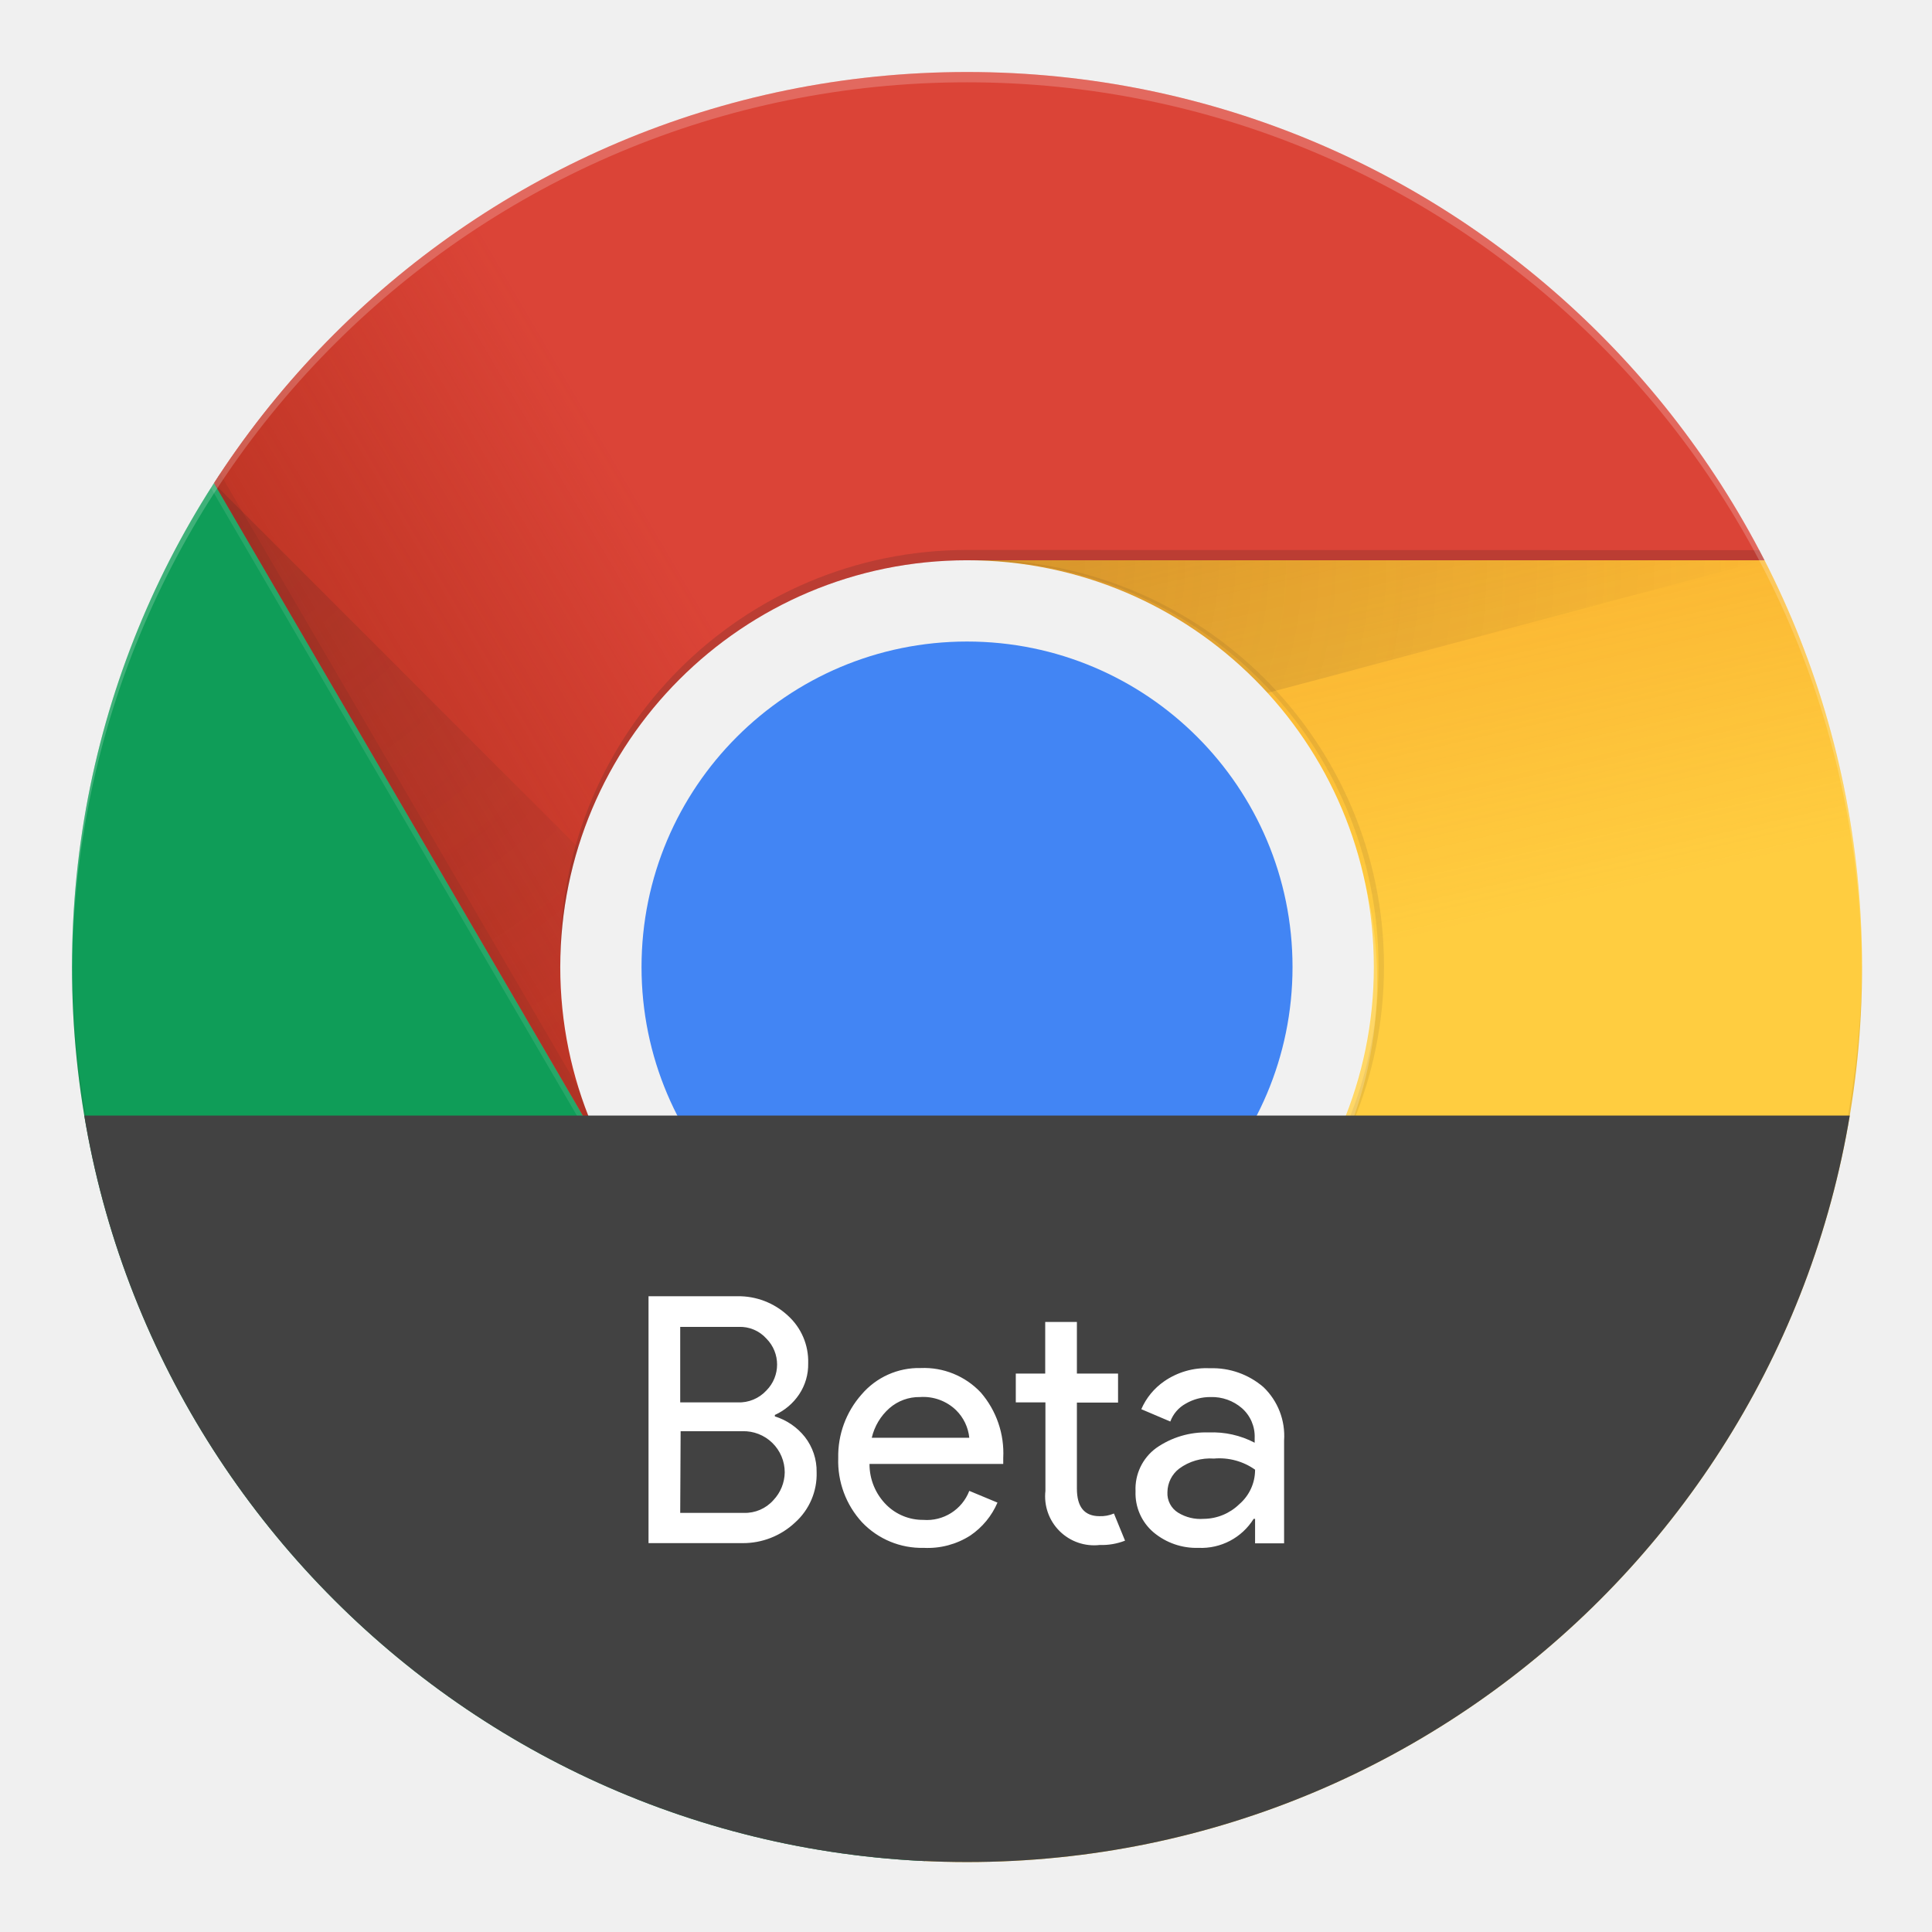
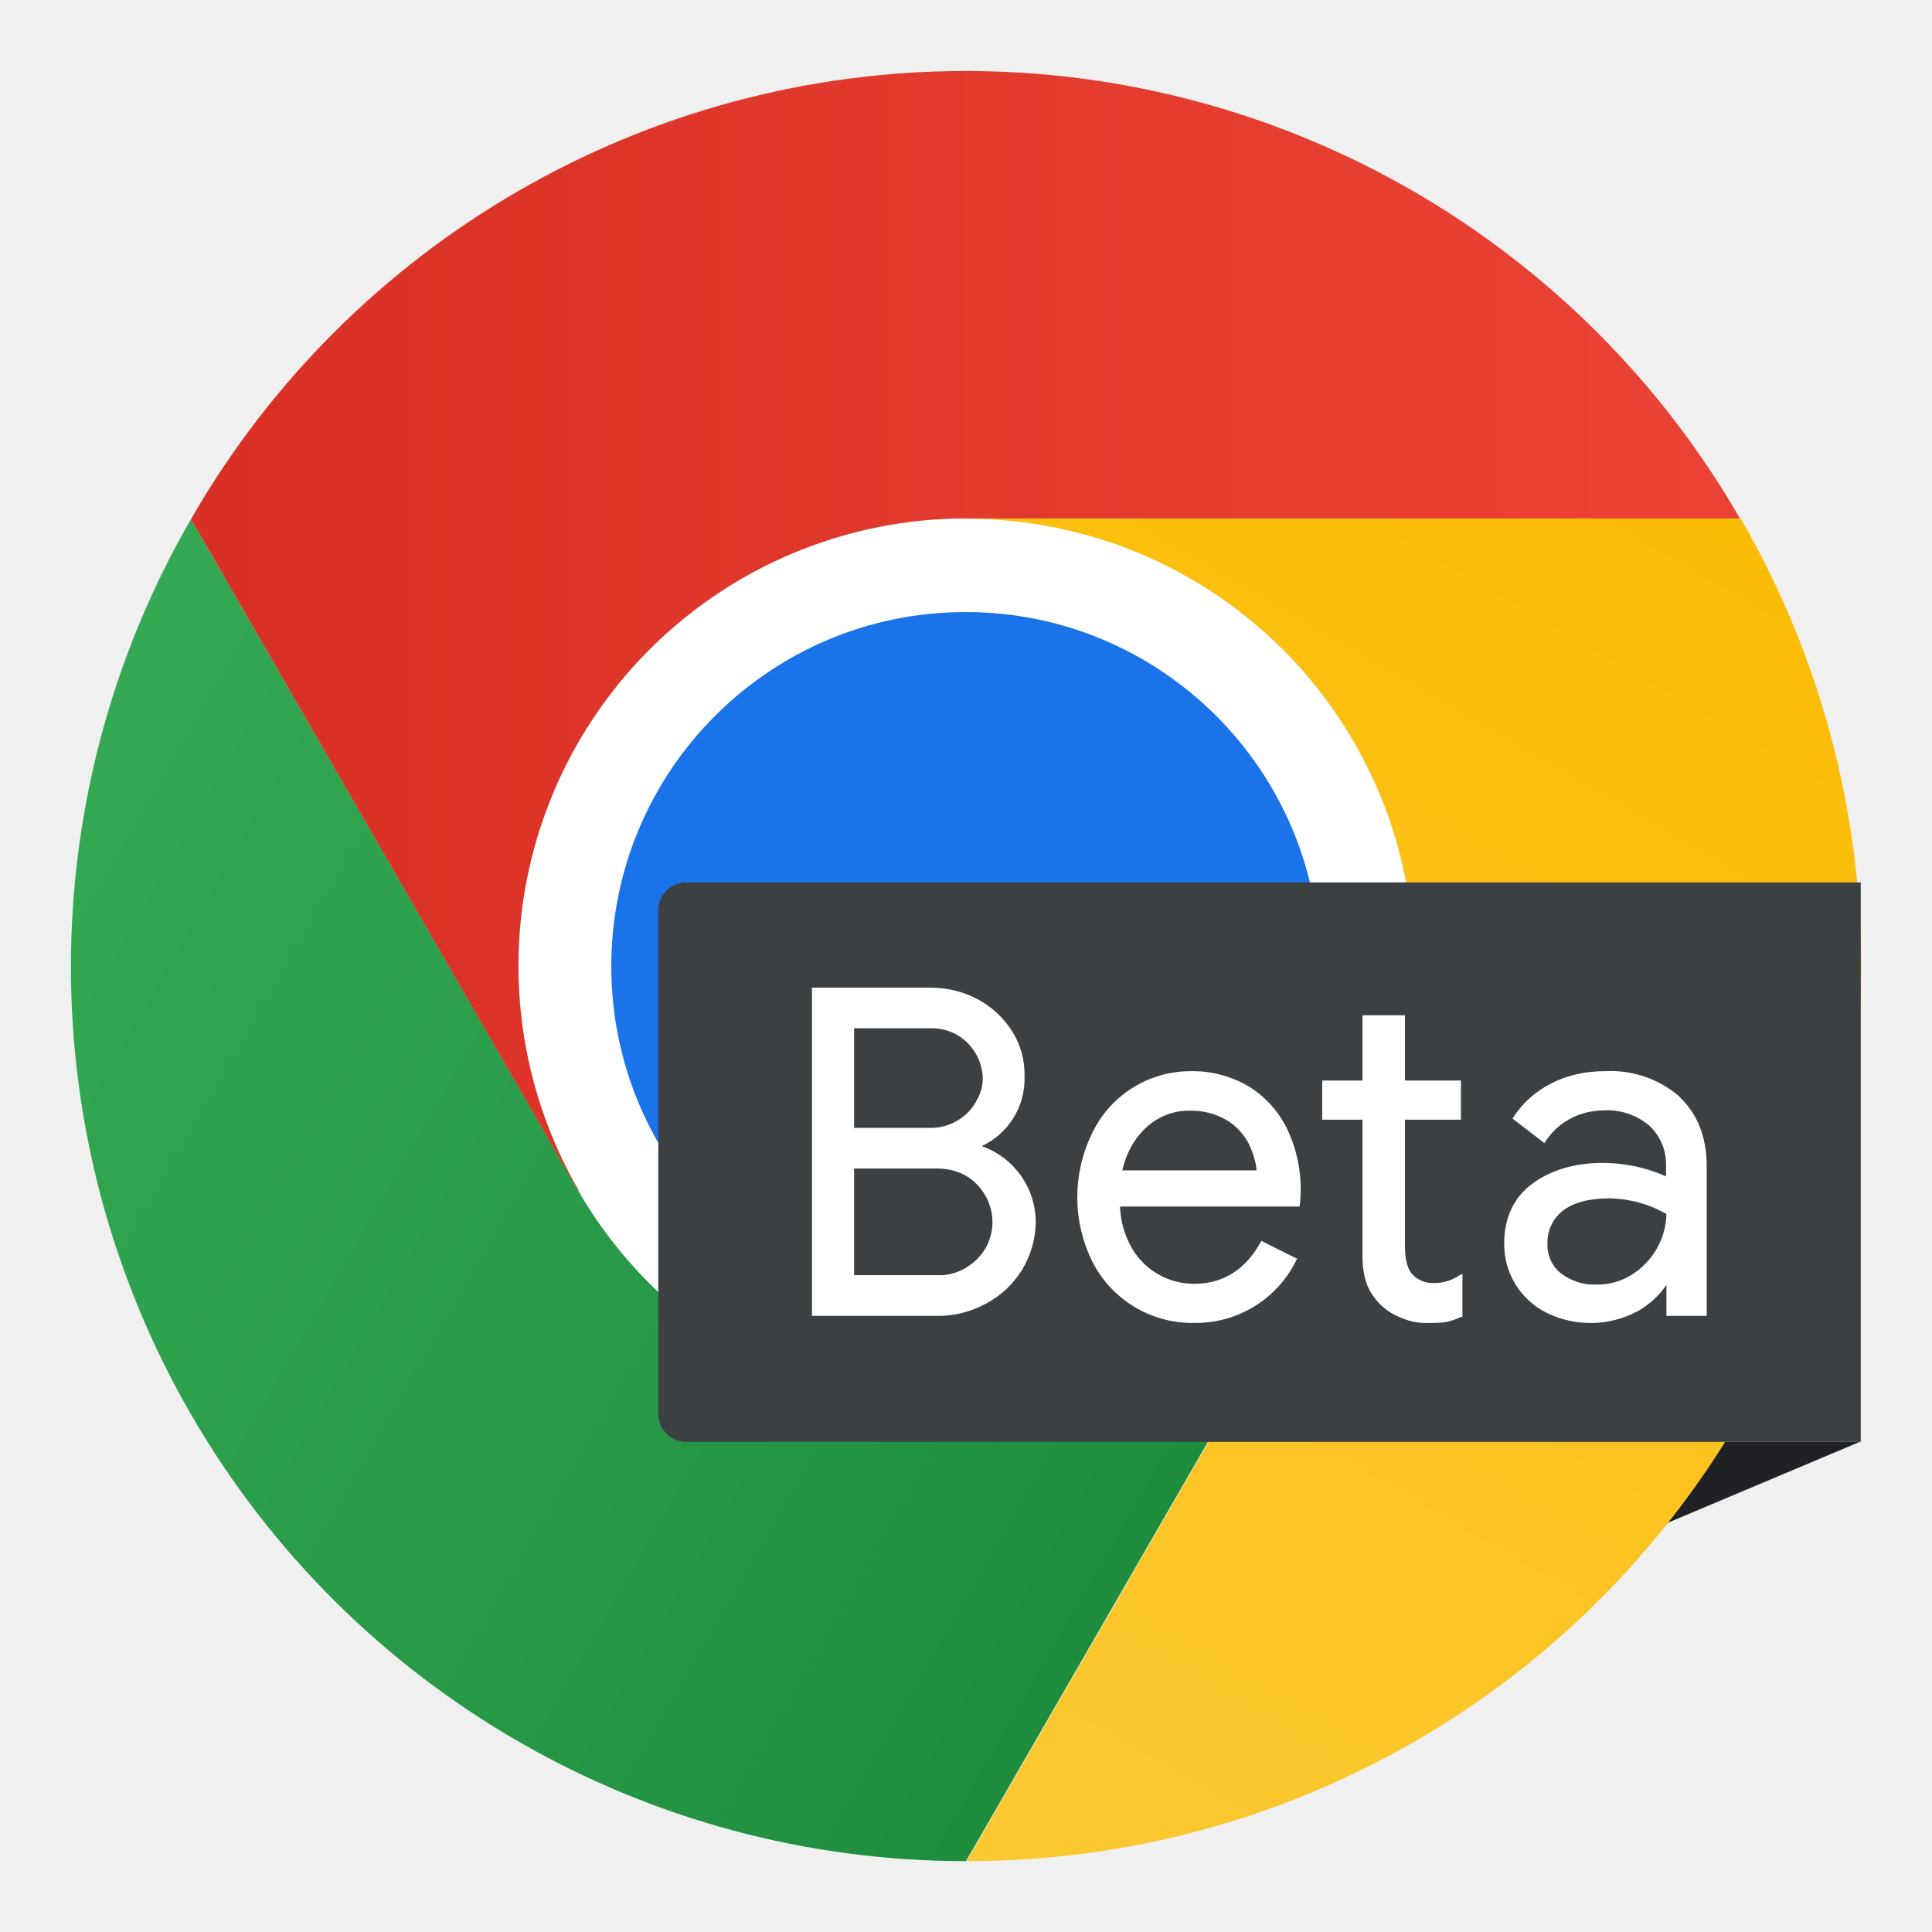
- <svg xmlns="http://www.w3.org/2000/svg" xmlns:xlink="http://www.w3.org/1999/xlink" viewBox="0 0 9390 9390">
-   <defs>
-     <path id="g" fill="url(#a)" d="M350 9050h4141l1922-1922V5689H2988L350 1165z" />
-     <path id="f" fill="url(#b)" d="M1041 350v5339h1947l1712-2966h4350V350z" />
-     <path id="i" fill="url(#c)" d="M4700 2723l1713 2966-1922 3361h4559V2723z" />
-   </defs>
-   <linearGradient id="b" x1="1400" x2="4000" y1="3675" y2="2150" gradientUnits="userSpaceOnUse">
-     <stop offset="0" stop-color="#a52714" stop-opacity=".6" />
-     <stop offset=".7" stop-color="#a52714" stop-opacity="0" />
+ <svg xmlns="http://www.w3.org/2000/svg" fill="#fff" viewBox="-190 -190 5180 5180">
+   <linearGradient id="a" x1="2149" x2="4207" y1="4638" y2="1076" gradientUnits="userSpaceOnUse">
+     <stop offset="0" stop-color="#fcc934" />
+     <stop offset="1" stop-color="#fbbc04" />
  </linearGradient>
-   <linearGradient id="a" x1="5425" x2="2550" y1="8075" y2="6400" gradientUnits="userSpaceOnUse">
-     <stop offset="0" stop-color="#055524" stop-opacity=".4" />
-     <stop offset=".3" stop-color="#055524" stop-opacity="0" />
+   <linearGradient id="b" x1="2823" x2="-214" y1="4031" y2="2278" gradientUnits="userSpaceOnUse">
+     <stop offset="0" stop-color="#1e8e3e" />
+     <stop offset="1" stop-color="#34a853" />
  </linearGradient>
-   <linearGradient id="c" x1="5975" x2="6700" y1="2425" y2="5600" gradientUnits="userSpaceOnUse">
-     <stop offset="0" stop-color="#ea6100" stop-opacity=".3" />
-     <stop offset=".7" stop-color="#ea6100" stop-opacity="0" />
+   <linearGradient id="c" x1="371" x2="4429" y1="1501" y2="1501" gradientUnits="userSpaceOnUse">
+     <stop offset="0" stop-color="#d93025" />
+     <stop offset="1" stop-color="#ea4335" />
  </linearGradient>
-   <radialGradient id="d" cx="771" cy="-34" r="166" gradientTransform="matrix(25 0 0 -25 -14775 1875)" gradientUnits="userSpaceOnUse">
-     <stop offset="0" stop-color="#3e2723" stop-opacity=".2" />
-     <stop offset="1" stop-color="#3e2723" stop-opacity="0" />
-   </radialGradient>
-   <radialGradient id="l" cx="632" cy="-19" r="154" xlink:href="#d" />
-   <radialGradient id="m" cx="779" cy="-113" r="174" gradientTransform="matrix(25 0 0 -25 -14775 1875)" gradientUnits="userSpaceOnUse">
-     <stop offset="0" stop-color="#263238" stop-opacity=".2" />
-     <stop offset="1" stop-color="#263238" stop-opacity="0" />
-   </radialGradient>
-   <clipPath id="e">
-     <circle cx="4700" cy="4700" r="4350" />
-   </clipPath>
-   <clipPath id="h">
-     <use xlink:href="#N" />
-   </clipPath>
-   <clipPath id="j">
-     <use xlink:href="#O" />
-   </clipPath>
-   <clipPath id="k">
-     <path d="M1041 350v1994l1947 3345 1712-2966h4350V350z" />
-   </clipPath>
-   <g clip-path="url(#e)">
-     <use fill="#db4437" xlink:href="#P" />
-     <use xlink:href="#f" />
-     <path fill="#3e2723" fill-opacity=".1" d="M3035 5671L1066 2295l-29 49 1955 3352z" />
-     <use fill="#0f9d58" xlink:href="#N" />
-     <use xlink:href="#g" />
-     <path fill="#263238" fill-opacity=".1" d="M6373 5754l-41-23-1898 3319h57l1883-3294z" />
-     <g clip-path="url(#h)">
-       <use fill="#ffcd40" xlink:href="#O" />
-       <use xlink:href="#i" />
-     </g>
-     <use fill="#ffcd40" xlink:href="#O" />
-     <use xlink:href="#i" />
-     <g clip-path="url(#j)">
-       <use fill="#db4437" xlink:href="#P" />
-       <use xlink:href="#f" />
-     </g>
-     <path fill="url(#d)" d="M4700 2723v1035l3875-1035z" />
-     <g clip-path="url(#k)">
-       <use fill="#0f9d58" xlink:href="#N" />
-       <use xlink:href="#g" />
-     </g>
-     <path fill="url(#l)" d="M1041 2350l2829 2829-882 510z" />
-     <path fill="url(#m)" d="M4494 9045l1036-3866 883 510z" />
-     <circle cx="4700" cy="4700" r="1977" fill="#f1f1f1" />
-     <circle cx="4700" cy="4700" r="1582" fill="#4285f4" />
-     <g fill="#3e2723">
-       <path fill-opacity=".2" d="M4700 2673a1977 1977 0 00-1977 1978v49a1977 1977 0 011977-1977h4350v-49z" />
-       <path fill="#fff" fill-opacity=".1" d="M6410 5689a1974 1974 0 01-3421 0L350 1165v49l2638 4524a1974 1974 0 003421 0v-49z" />
-       <path d="M4749 2723h-25a1976 1976 0 010 3952h25a1977 1977 0 000-3955z" opacity=".1" />
-       <path fill="#fff" fill-opacity=".2" d="M6430 5754a1971 1971 0 00170-1584 1955 1955 0 01-191 1517L4491 9050h57l1883-3294zM4700 400a4350 4350 0 014350 4325v-25a4350 4350 0 10-8700 0v25A4350 4350 0 014700 400z" />
-       <path fill-opacity=".1" d="M4700 9000a4350 4350 0 004350-4325v25a4350 4350 0 11-8700 0v-25a4350 4350 0 004350 4325z" />
-     </g>
-   </g>
-   <path fill="#424242" d="M204 5422h9118v3817H204z" clip-path="url(#e)" />
-   <path fill="#fff" d="M3152 7500V6300h433a352 352 0 01243 93 300 300 0 01100 233 262 262 0 01-44 151 281 281 0 01-118 100v7a300 300 0 01146 100 271 271 0 0157 171 315 315 0 01-105 245 369 369 0 01-255 100zm154-684h279a180 180 0 00140-58 179 179 0 000-252 172 172 0 00-135-57h-284zm0 537h309a184 184 0 00144-62 200 200 0 0055-135 200 200 0 00-206-200h-300zm1184 170a400 400 0 01-300-124 439 439 0 01-116-313 451 451 0 01113-308 366 366 0 01288-129 379 379 0 01292 119 451 451 0 01109 318v29h-650a279 279 0 0083 200 251 251 0 00178 72 221 221 0 00224-141l137 57a369 369 0 01-132 160 384 384 0 01-226 60zm221-535a219 219 0 00-64-134 230 230 0 00-176-64 220 220 0 00-148 54 274 274 0 00-86 144zm634 521a238 238 0 01-264-263v-430h-144v-140h143v-251h154v251h200v141h-200v418q0 134 110 134a163 163 0 0070-13l54 132a311 311 0 01-123 21zm480 14a324 324 0 01-218-75 249 249 0 01-88-200 246 246 0 01100-210 420 420 0 01256-76 441 441 0 01223 50v-23a183 183 0 00-62-145 222 222 0 00-152-54 235 235 0 00-121 32 164 164 0 00-75 87l-141-60a319 319 0 01112-136 359 359 0 01221-63 379 379 0 01261 92 328 328 0 01100 259v500h-141v-119h-7a300 300 0 01-268 141zm25-141a251 251 0 00173-71 220 220 0 0077-168 300 300 0 00-200-54 254 254 0 00-169 49 146 146 0 00-57 114 110 110 0 0052 100 207 207 0 00124 30z" />
-   <defs>
-     <path id="N" d="M350 9050h4141l1922-1922V5689H2988L350 1165z" />
-     <path id="O" d="M4700 2723l1713 2966-1922 3361h4559V2723z" />
-     <path id="P" d="M1041 350v5339h1947l1712-2966h4350V350z" />
-   </defs>
+   <path fill="#202124" d="M4400 3676c-45 80-93 157-145 228l541-228z" />
+   <path d="M2399 3600a1200 1200 0 1 0-1 0z" />
+   <path fill="url(#a)" d="M3440 3001 2402 4800a2394 2394 0 0 0 2398-2400c0-421-112-835-323-1200H2400l-2 1a1198 1198 0 0 1 1041 1800z" />
+   <path fill="url(#b)" d="M1360 3001 322 1202a2398 2398 0 0 0 2078 3598l1038-1799v-1a1199 1199 0 0 1-2078 2z" />
+   <path fill="#1a73e8" d="M2399 3351a950 950 0 1 0 0-1900 950 950 0 0 0 0 1900z" />
+   <path fill="url(#c)" d="M2399 1200h2076a2396 2396 0 0 0-4153 2l1038 1800h2a1200 1200 0 0 1 1037-1802z" />
+   <path fill="#3c4043" d="M1575 2250c0-40 33-74 75-74h3149v1500H1649a75 75 0 0 1-74-75z" />
+   <path d="M2442 2883a199 199 0 0 0 115-185c1-44-10-87-34-124a244 244 0 0 0-94-86c-38-20-81-30-125-30h-317v880h334c46 1 90-10 131-32a250 250 0 0 0 135-220 216 216 0 0 0-145-203zm-40 325c-23 14-50 22-76 21h-226v-286h222c28 0 55 6 79 20a146 146 0 0 1 70 123c0 24-6 47-17 68-13 22-30 41-53 54zm25-444a140 140 0 0 1-124 70h-203v-267h209c25 0 50 7 71 20a140 140 0 0 1 65 113c0 22-6 44-18 63zm733-40a296 296 0 0 0-160-42 292 292 0 0 0-264 171 389 389 0 0 0 3 340 300 300 0 0 0 270 164 300 300 0 0 0 276-167l3-5-96-48-3 5c-40 72-100 110-176 110a192 192 0 0 1-168-95 240 240 0 0 1-32-112h481l1-4a377 377 0 0 0-32-200 277 277 0 0 0-103-117zm-160 64c35-1 70 8 100 26 25 15 45 37 59 64 10 22 18 45 20 70h-360c10-44 31-84 63-114s74-47 118-46zm657 462a76 76 0 0 1-62-25c-12-15-18-40-18-73v-340h150v-105h-150v-175h-114v175h-108v105h108v364c0 27 3 53 12 78a160 160 0 0 0 94 90c23 10 47 14 71 13 17 0 33 0 50-3 12-3 25-7 37-13l4-1v-115l-9 5c-20 13-42 20-65 20zm656-500a283 283 0 0 0-200-68c-50 0-100 10-144 33-40 20-76 51-101 90l-3 4 86 66 3-5c17-26 40-47 67-61 28-15 60-22 92-22 43-2 85 13 118 40a142 142 0 0 1 46 108v29a418 418 0 0 0-170-36c-75 0-139 19-189 56s-75 92-75 160a205 205 0 0 0 114 186 268 268 0 0 0 245-5c30-17 56-41 76-70v83h108v-401c0-78-25-141-73-186zm-224 504c-34 2-67-10-94-30a96 96 0 0 1-36-79 108 108 0 0 1 40-88c28-22 70-34 124-34a315 315 0 0 1 155 42 198 198 0 0 1-95 164c-28 17-60 26-94 25z" />
</svg>
